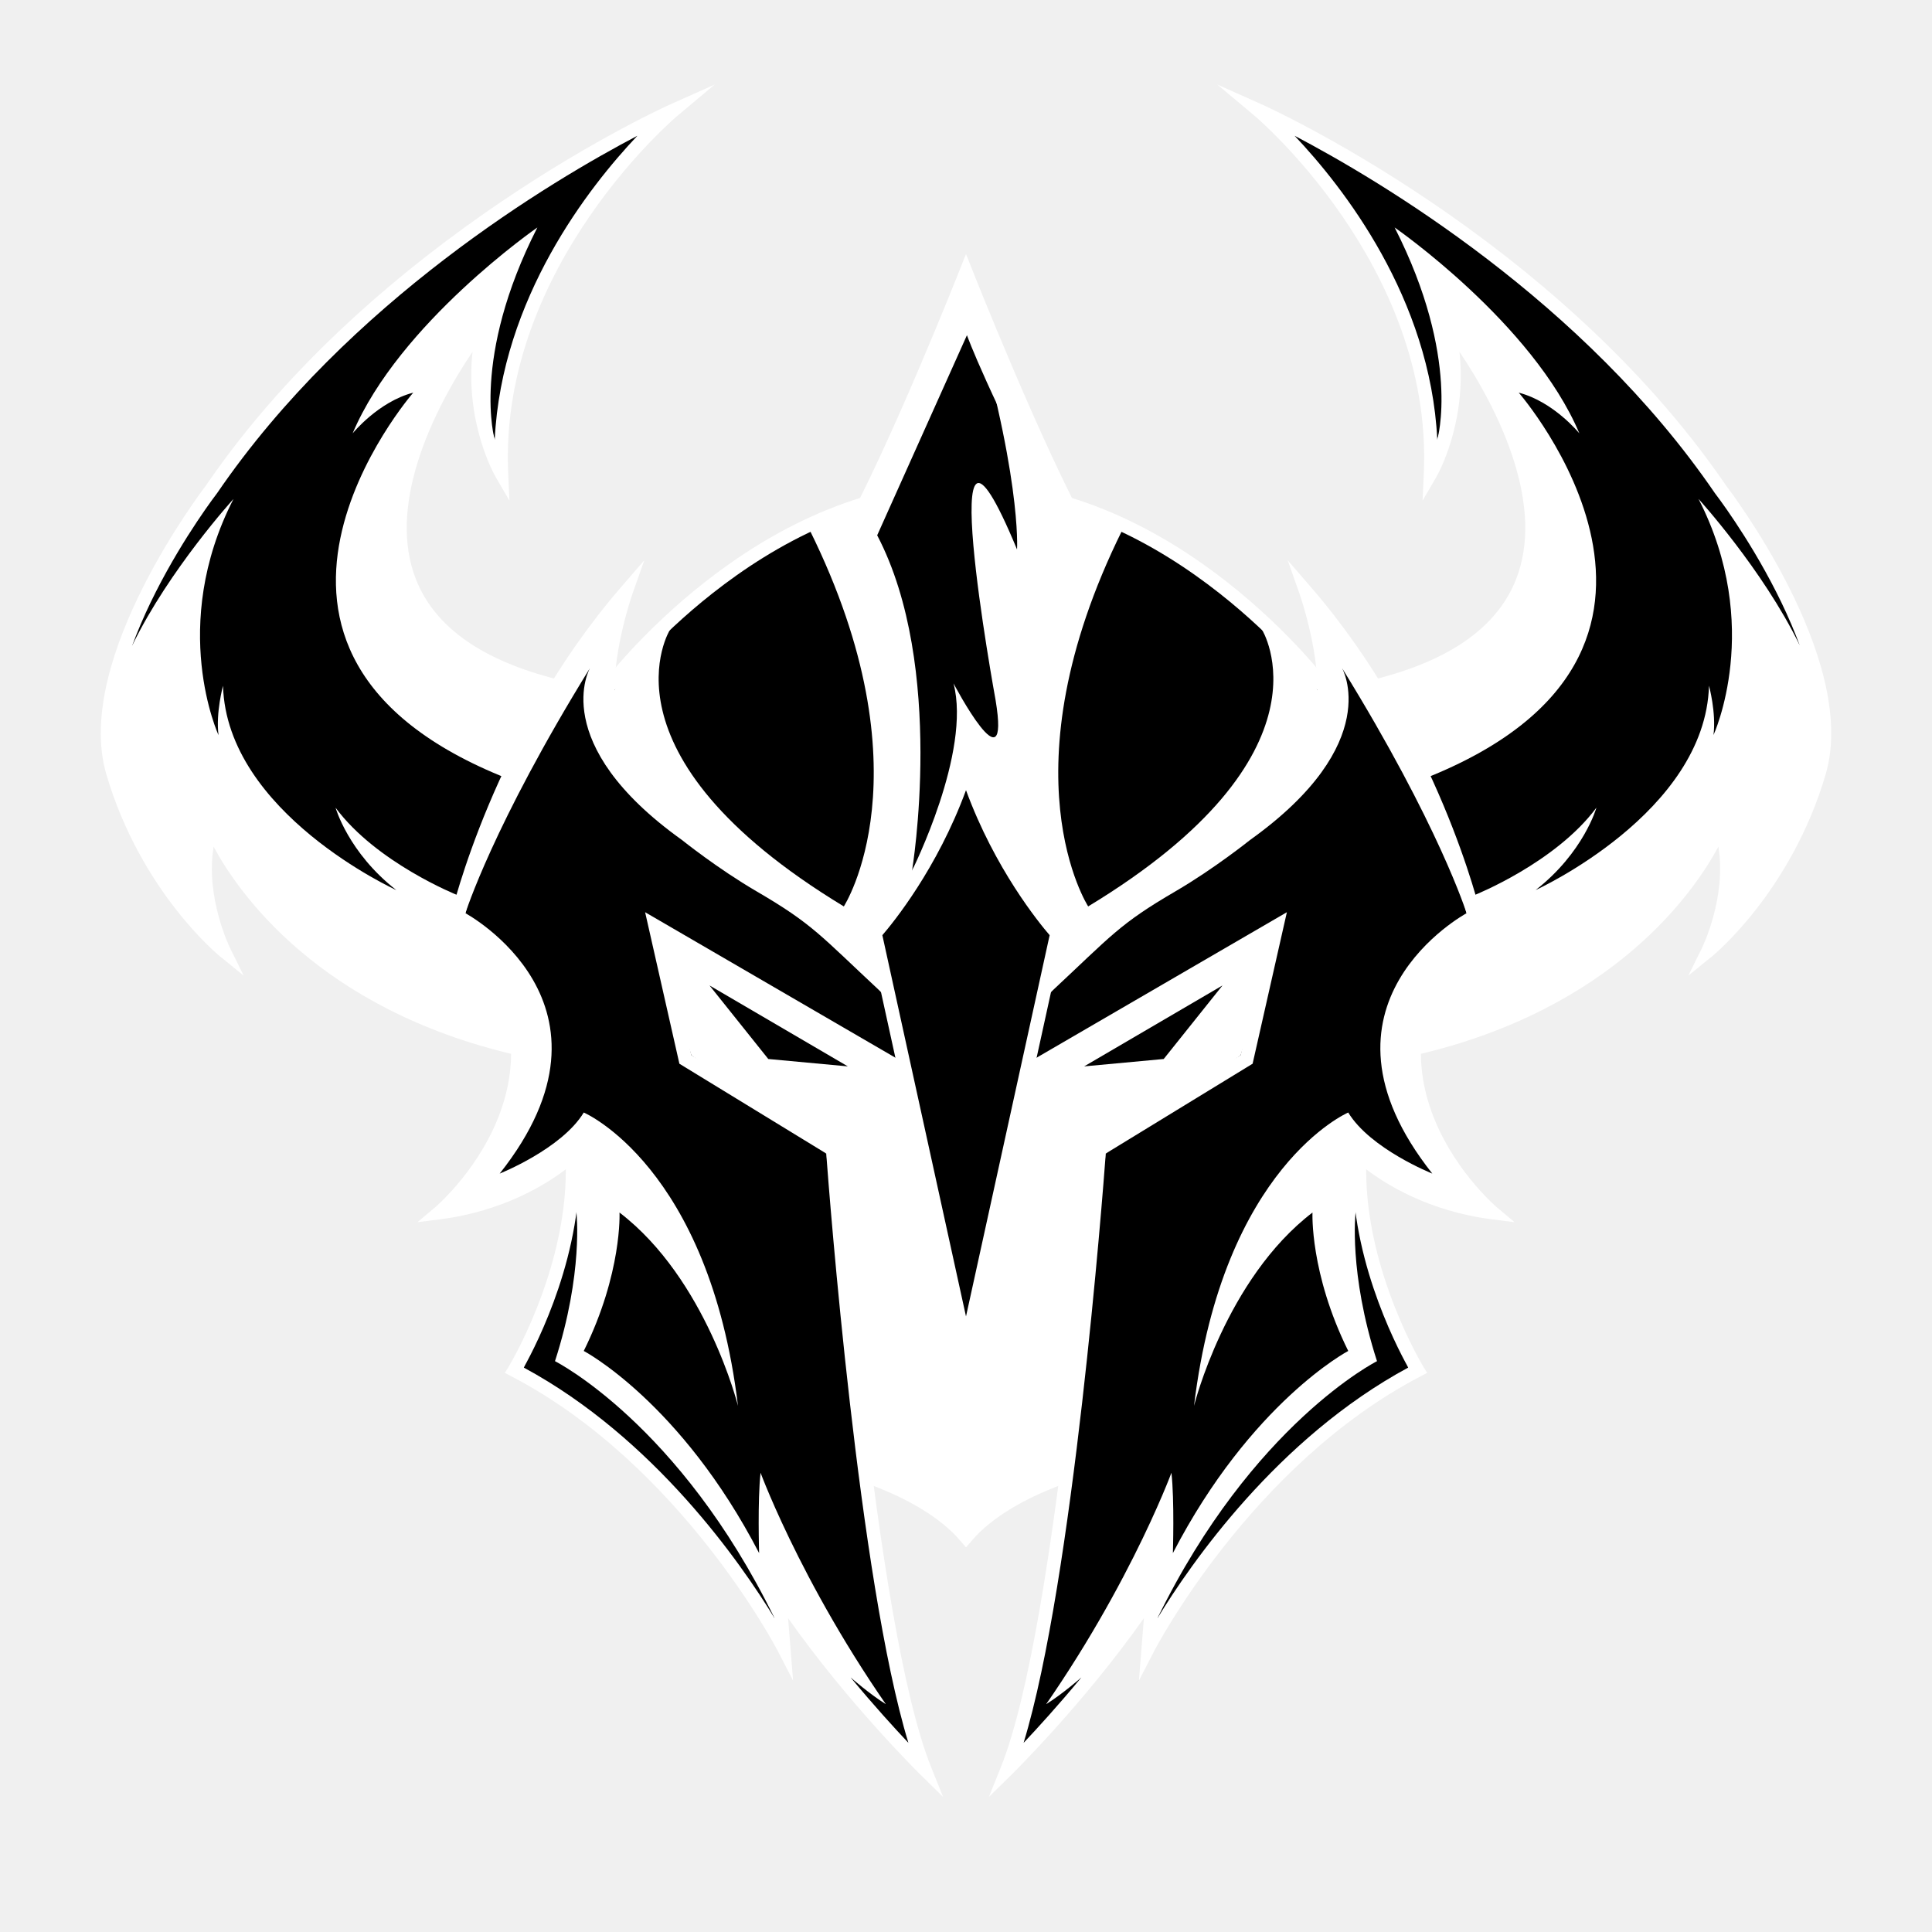
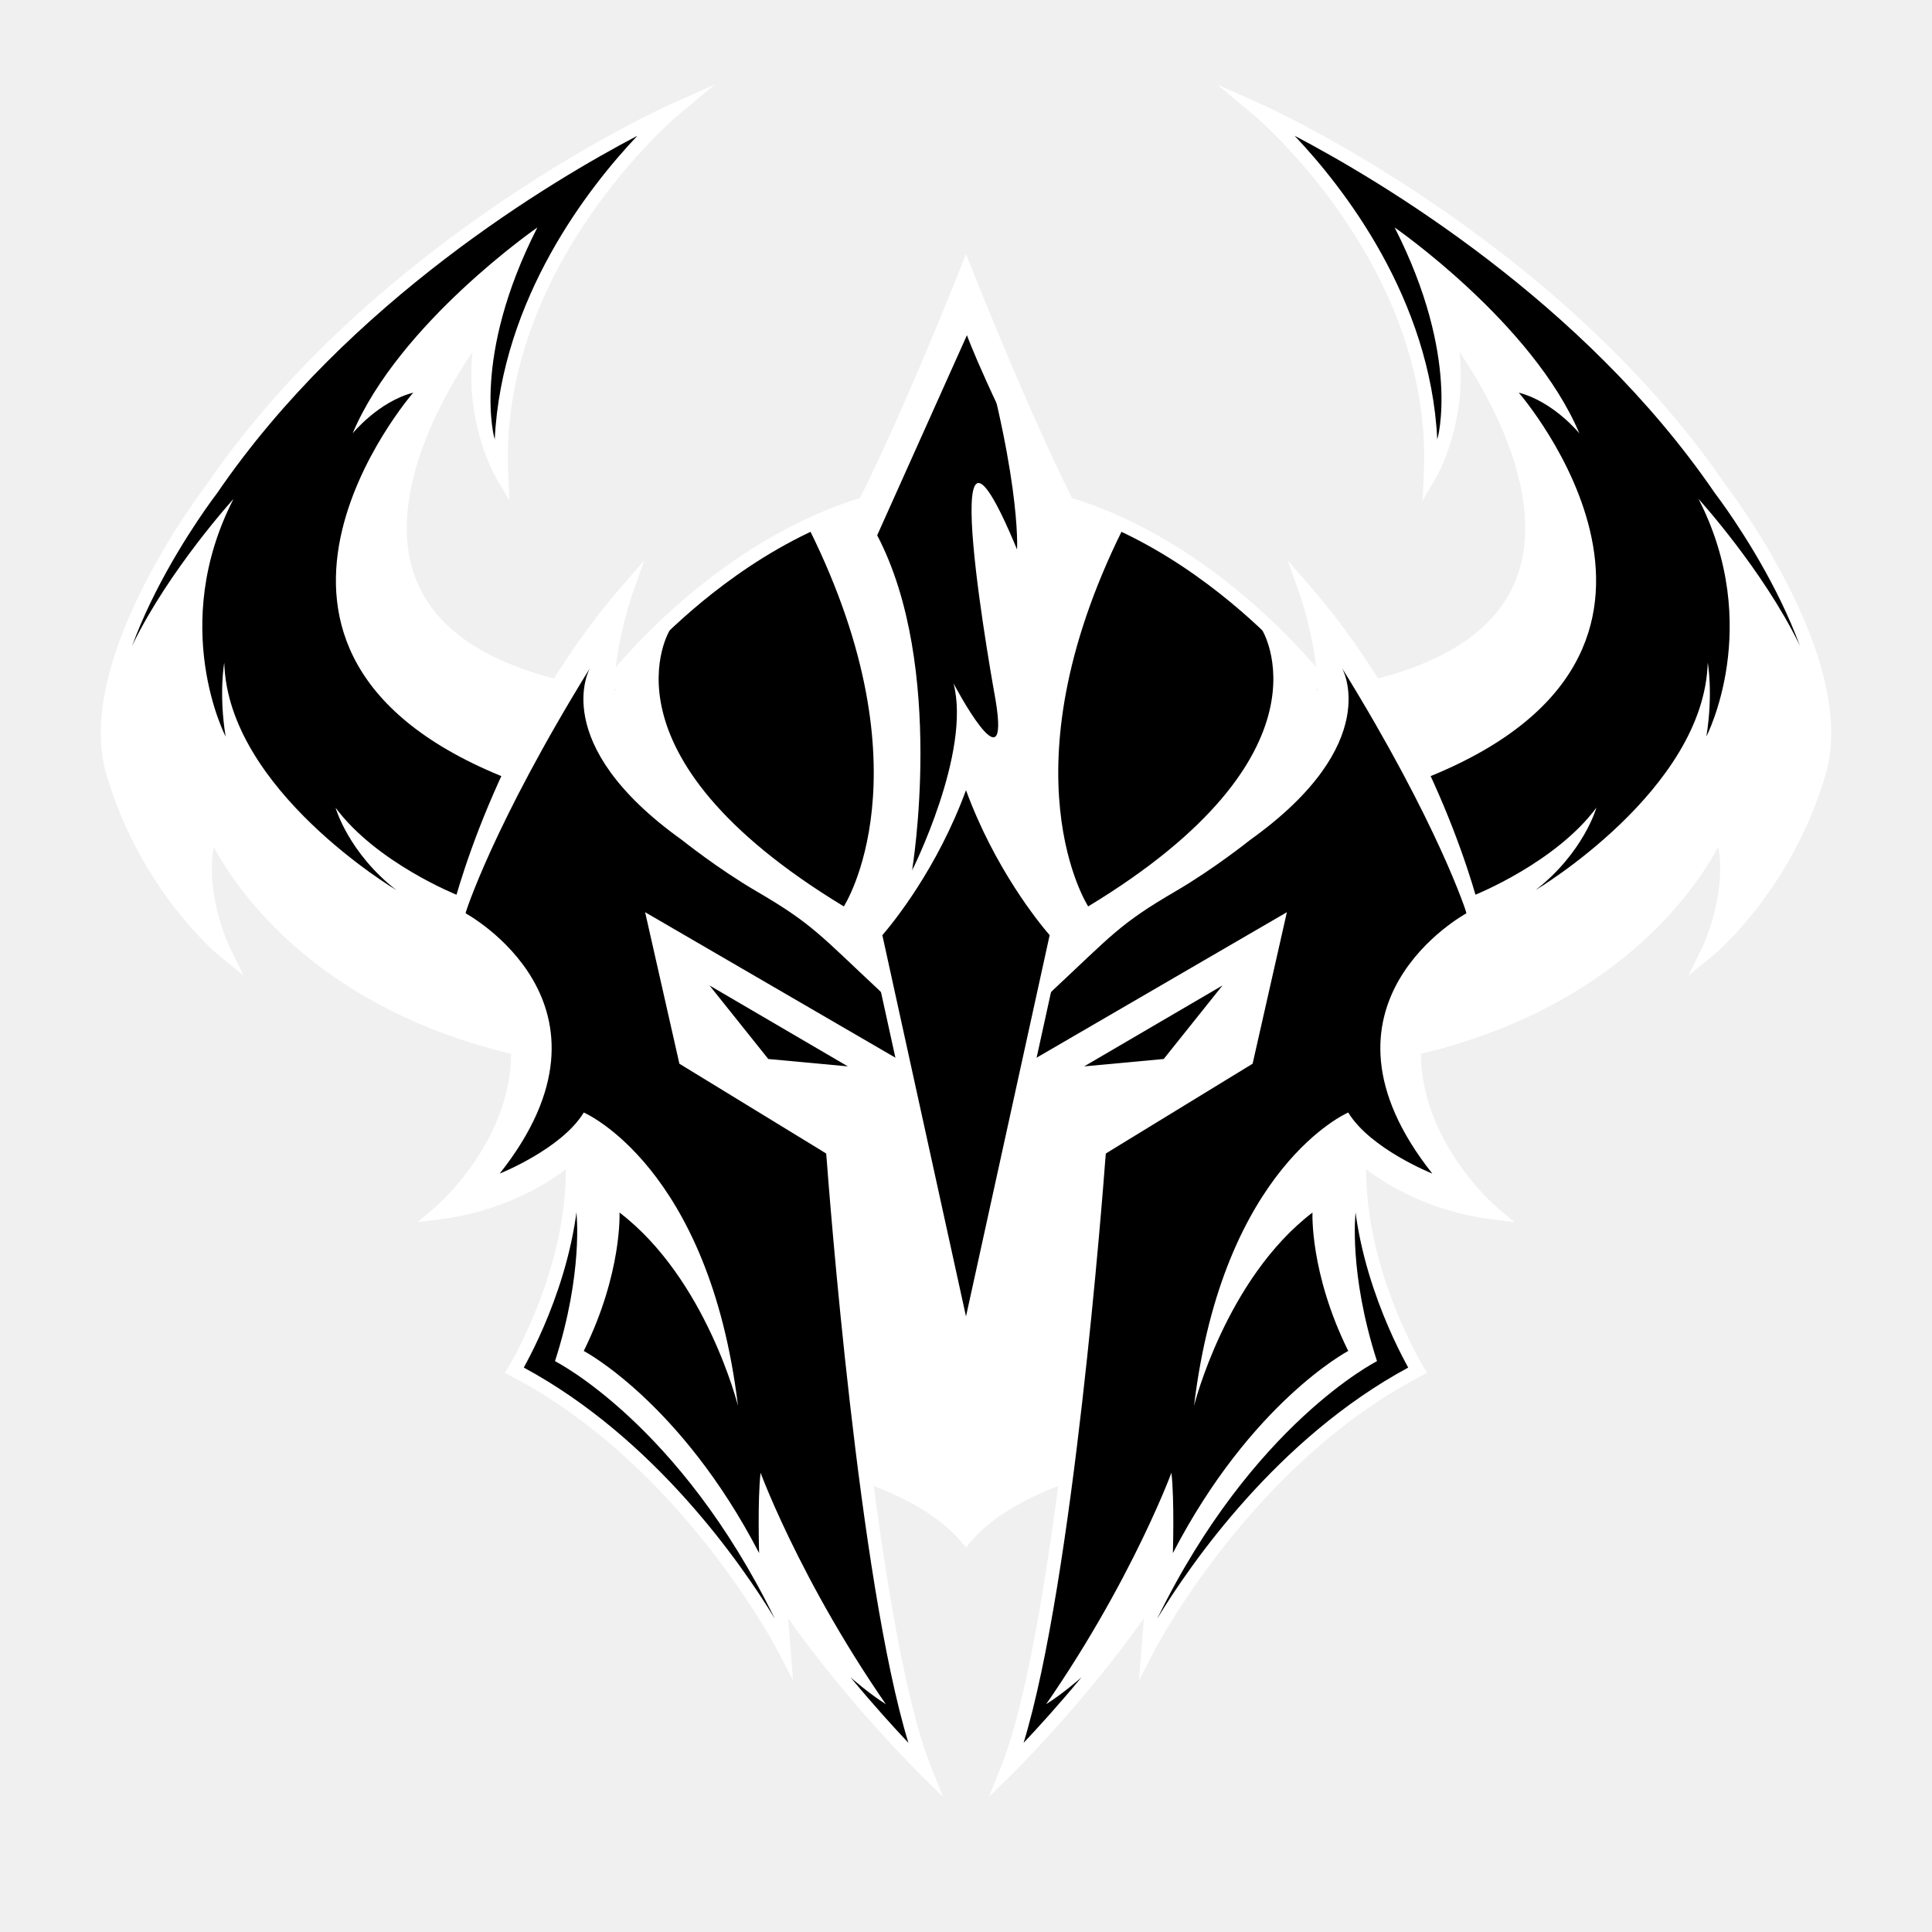
<svg xmlns="http://www.w3.org/2000/svg" viewBox="0 0 1000 1000">
  <defs>
    <mask id="mask-1" maskUnits="userSpaceOnUse" color-interpolation="sRGB" x="-100000" y="-100000" width="200000" height="200000">
      <path d="M472.07 450.611 C472.07 450.611 489.696 345.161 454.03 277.07 L500.488 173.504 C500.488 173.504 511.329 203.715 549.81 276.159 C549.821 277.744 535.626 312.2 534.687 351.281 L537.23 352.237 L559.108 274.993 L533.241 222.23 L498.738 142.356 L466.136 218.698 L438.424 277.07 C438.424 277.07 471.696 328.222 466.136 456.297 Z" style="fill:#e85450" />
    </mask>
    <mask id="mask-2" maskUnits="userSpaceOnUse" color-interpolation="sRGB" x="-100000" y="-100000" width="200000" height="200000">
      <path d="M472.07 450.611 C472.07 450.611 489.696 345.161 454.03 277.07 L500.488 173.504 C500.488 173.504 511.329 203.715 549.81 276.159 C549.821 277.744 535.626 312.2 534.687 351.281 L537.23 352.237 L559.108 274.993 L533.241 222.23 L498.738 142.356 L466.136 218.698 L438.424 277.07 C438.424 277.07 471.696 328.222 466.136 456.297 Z" style="fill:#e85450" />
    </mask>
  </defs>
  <g id="Preto">
-     <path d="M-714.872 44.695" style="fill:none;stroke:#000000;stroke-miterlimit:10" />
-     <path d="M500 795.502 C523.551 767.782 574.172 757.446 574.172 757.446 L584.774 611.073 L651.519 562.631 L675.978 454.733 L551.315 529.463 L500 547.955 L448.685 529.463 L324.022 454.733 L348.481 562.631 L415.226 611.073 L425.828 757.446 C425.828 757.446 476.449 767.782 500 795.502 Z" style="fill:#ffffff;stroke:#ffffff;stroke-width:7;stroke-miterlimit:10" />
    <g>
      <path d="M268.02 542.691 C142.273 513.656 109.535 428.006 109.535 428.006 C99.219 458.382 115.89 492.152 115.89 492.152 C115.89 492.152 76.115 459.879 58.433 399.928 C41.273 341.748 109.535 253.21 109.535 253.21 C197.499 124.522 348.481 57.17 348.481 57.17 C348.481 57.17 254.615 135.854 259.529 245.047 C259.529 245.047 239.682 210.97 250.794 167.52 C250.794 167.52 131.224 315.641 287.37 354.95 Z" style="fill:#000000" />
      <path d="M256.064 227.595 C256.064 227.595 243.637 185.506 278.138 117.743 C278.138 117.743 206.605 167.233 182.517 224.318 C182.517 224.318 195.808 207.928 213.895 203.239 C213.895 203.239 96.977 337.595 262.746 403.017 L285.699 355.466 C285.699 355.466 138.759 330.202 245.36 174.802 L248.372 170.67 C248.372 170.67 242.29 208.905 257.18 240.343 Z" style="fill:#ffffff" />
-       <path d="M329.909 70.274 C329.909 70.274 119.961 182.584 115.427 354.952 C115.427 354.952 112.938 374.389 117.743 398.192 C120.71 412.888 93.359 453.3 107.198 478.913 L107.171 483.923 C107.171 483.923 53.11 429.919 56.029 371.228 C58.948 312.536 140.382 213.191 140.382 213.191 C140.382 213.191 209.394 127.284 336.629 62.886 Z" style="fill:#000000" />
-       <path d="M113.105 380.496 C113.105 380.496 87.076 324.131 120.853 258.266 C120.853 258.266 87.664 294.717 68.622 333.719 C55.915 348.387 54.624 380.909 60.416 400.547 C71.939 439.616 94.684 470.498 107.526 484.288 C112.809 484.288 104.287 456.297 108.527 431.288 L108.931 424.6 L111.879 433.167 C111.879 433.167 120.458 452.252 143.83 476.738 C165.069 498.989 199.836 522.836 252.351 538.083 C256.583 539.228 262.646 541.5 267.097 542.476 L265.407 533.995 C265.103 524.665 261.606 500.688 236.602 471.271 L236.602 463.249 C236.602 463.249 194.803 446.572 173.692 418.073 C173.692 418.073 180.237 441.294 205.147 460.716 C205.147 460.716 117.327 420.817 115.427 354.952 C115.427 354.952 111.627 368.885 113.105 380.496 Z" style="fill:#ffffff" />
+       <path d="M329.909 70.274 C329.909 70.274 119.961 182.584 115.427 354.952 C115.427 354.952 115.405 374.389 120.21 398.192 C123.177 412.888 93.359 453.3 107.198 478.913 L107.171 483.923 C107.171 483.923 53.11 429.919 56.029 371.228 C58.948 312.536 140.382 213.191 140.382 213.191 C140.382 213.191 209.394 127.284 336.629 62.886 Z" style="fill:#000000" />
+       <path d="M116.785 381.232 C116.785 381.232 87.076 324.131 120.853 258.266 C120.853 258.266 87.664 294.717 68.622 333.719 C55.915 348.387 54.624 380.909 60.416 400.547 C71.939 439.616 94.684 470.498 107.526 484.288 C112.809 484.288 104.287 456.297 108.527 431.288 L108.931 424.6 L111.879 433.167 C111.879 433.167 120.458 452.252 143.83 476.738 C165.069 498.989 199.836 522.836 252.351 538.083 C256.583 539.228 262.646 541.5 267.097 542.476 L265.407 533.995 C265.103 524.665 261.606 500.688 236.602 471.271 L236.602 463.249 C236.602 463.249 194.803 446.572 173.692 418.073 C173.692 418.073 180.237 441.294 205.147 460.716 C205.147 460.716 117.973 408.865 116.073 343 C116.073 343 113.175 358.994 116.785 381.232 Z" style="fill:#ffffff" />
      <path d="M347.055 53.974 L369.899 43.783 L350.73 59.852 C350.73 59.852 327.641 79.2 305.049 112.141 C282.627 144.834 260.603 191.053 263.026 244.89 L263.665 259.103 L256.505 246.808 C256.066 246.055 240.517 218.883 244.594 182.054 C235.078 196.167 220.493 220.779 213.925 247.335 C208.95 267.449 208.522 288.744 218.843 307.386 C229.122 325.952 250.127 341.965 288.225 351.556 L291.162 352.296 L271.095 546.993 L267.233 546.101 C164.575 522.397 122.959 461.334 110.571 438.258 C106.188 464.493 119.029 490.603 119.029 490.603 L126.113 504.954 L113.685 494.87 C113.135 494.424 72.959 461.549 55.076 400.918 C46.203 370.835 59.052 333.472 74.428 303.168 C88.971 274.505 105.542 252.67 106.7 251.156 C195.09 121.907 346.391 54.27 347.055 53.974 Z M329.909 70.274 C286.136 93.238 180.331 155.84 112.425 255.185 L112.368 255.268 L112.307 255.347 C112.307 255.347 95.492 277.123 80.67 306.335 C66.208 334.838 53.504 370.847 61.79 398.938 C73.313 438.007 94.352 465.086 107.193 478.877 C103.291 465.735 99.809 445.763 106.221 426.881 L109.341 417.695 L112.804 426.757 C112.804 426.757 120.782 447.558 144.154 472.044 C167.097 496.079 204.98 523.737 264.947 538.364 L283.58 357.584 C245.429 347.426 223.659 330.536 212.719 310.776 C201.543 290.589 201.731 267.483 207.13 245.654 C217.645 203.137 247.706 165.773 248.07 165.322 L258.167 152.814 L254.185 168.387 C249.186 187.932 250.018 208.408 256.064 227.595 C259.612 154.245 304.899 96.692 329.909 70.274 Z" style="fill:#ffffff" />
    </g>
    <g>
      <path d="M731.98 542.691 C857.727 513.656 890.465 428.006 890.465 428.006 C900.781 458.382 884.11 492.152 884.11 492.152 C884.11 492.152 923.885 459.879 941.567 399.928 C958.727 341.748 890.465 253.21 890.465 253.21 C802.501 124.522 651.519 57.17 651.519 57.17 C651.519 57.17 745.385 135.854 740.471 245.047 C740.471 245.047 760.318 210.97 749.206 167.52 C749.206 167.52 868.776 315.641 712.63 354.95 Z" style="fill:#000000" />
      <path d="M743.936 227.595 C743.936 227.595 756.363 185.506 721.862 117.743 C721.862 117.743 793.395 167.233 817.483 224.318 C817.483 224.318 804.192 207.928 786.105 203.239 C786.105 203.239 903.023 337.595 737.254 403.017 L714.301 355.466 C714.301 355.466 861.241 330.202 754.64 174.802 L751.628 170.67 C751.628 170.67 757.71 208.905 742.82 240.343 Z" style="fill:#ffffff" />
-       <path d="M670.091 70.274 C670.091 70.274 880.039 182.584 884.573 354.952 C884.573 354.952 887.062 374.389 882.257 398.192 C879.29 412.888 906.641 453.3 892.802 478.913 L892.829 483.923 C892.829 483.923 946.89 429.919 943.971 371.228 C941.052 312.536 859.618 213.191 859.618 213.191 C859.618 213.191 790.606 127.284 663.371 62.886 Z" style="fill:#000000" />
-       <path d="M886.895 380.46 C886.895 380.46 912.924 324.094 879.147 258.23 C879.147 258.23 912.336 294.681 931.378 333.683 C938.205 331.843 949.506 362.899 940.836 400.547 C931.695 440.241 903.496 471.161 890.654 484.951 C890.654 473.927 897.837 449.996 891.425 431.114 L889.994 425.221 L888.115 431.114 C888.115 431.114 879.873 449.935 856.501 474.421 C835.262 496.671 800.822 522.291 748.307 537.538 C744.075 538.683 737.753 540.408 733.302 541.384 L734.593 533.959 C734.897 524.629 738.394 500.652 763.398 471.235 L763.398 463.213 C763.398 463.213 805.197 446.536 826.308 418.036 C826.308 418.036 819.763 441.258 794.853 460.68 C794.853 460.68 882.673 420.781 884.573 354.916 C884.573 354.916 888.373 368.849 886.895 380.46 Z" style="fill:#ffffff" />
+       <path d="M670.091 70.274 C670.091 70.274 880.039 182.584 884.573 354.952 C884.573 354.952 882.862 373.753 878.057 397.556 C875.09 412.252 906.641 453.3 892.802 478.913 L892.829 483.923 C892.829 483.923 946.89 429.919 943.971 371.228 C941.052 312.536 859.618 213.191 859.618 213.191 C859.618 213.191 790.606 127.284 663.371 62.886 Z" style="fill:#000000" />
+       <path d="M883.215 381.196 C883.215 381.196 912.923 324.095 879.146 258.23 C879.146 258.23 912.335 294.681 931.377 333.683 C944.084 348.351 945.375 380.873 939.583 400.511 C928.06 439.58 905.315 470.462 892.473 484.252 C887.19 484.252 895.712 456.261 891.472 431.252 L891.068 424.564 L888.12 433.131 C888.12 433.131 879.541 452.216 856.169 476.702 C834.93 498.953 800.163 522.8 747.648 538.047 C743.416 539.192 737.353 541.464 732.902 542.44 L734.592 533.959 C734.896 524.629 738.393 500.652 763.397 471.235 L763.397 463.213 C763.397 463.213 805.196 446.536 826.307 418.037 C826.307 418.037 819.762 441.258 794.852 460.68 C794.852 460.68 882.026 408.829 883.926 342.964 C883.926 342.964 886.824 358.958 883.215 381.196 Z" style="fill:#ffffff" />
      <path d="M649.27 59.852 L630.101 43.783 L652.945 53.974 C653.609 54.27 804.91 121.907 893.3 251.156 C894.458 252.67 911.029 274.505 925.572 303.168 C940.948 333.472 953.797 370.835 944.924 400.918 C927.041 461.549 886.865 494.424 886.315 494.87 L873.887 504.954 L880.971 490.603 C880.971 490.603 893.812 464.493 889.429 438.258 C877.041 461.334 835.425 522.397 732.767 546.101 L728.905 546.993 L708.838 352.296 L711.775 351.556 C749.873 341.965 770.878 325.952 781.157 307.386 C791.478 288.744 791.05 267.449 786.075 247.335 C779.507 220.779 764.922 196.167 755.406 182.054 C759.483 218.883 743.934 246.055 743.495 246.808 L736.335 259.103 L736.974 244.89 C739.397 191.053 717.373 144.834 694.951 112.141 C672.359 79.2 649.27 59.852 649.27 59.852 Z M670.091 70.274 C695.101 96.692 740.388 154.245 743.936 227.595 C749.982 208.408 750.814 187.932 745.815 168.387 L741.833 152.814 L751.93 165.322 C752.294 165.773 782.355 203.137 792.87 245.654 C798.269 267.483 798.457 290.589 787.281 310.776 C776.341 330.536 754.571 347.426 716.42 357.584 L735.053 538.364 C795.02 523.737 832.903 496.079 855.846 472.044 C879.218 447.558 887.196 426.757 887.196 426.757 L890.659 417.695 L893.779 426.881 C900.191 445.763 896.709 465.735 892.807 478.877 C905.648 465.086 926.687 438.007 938.21 398.938 C946.496 370.847 933.792 334.838 919.33 306.335 C904.508 277.123 887.693 255.347 887.693 255.347 L887.632 255.268 L887.575 255.185 C819.669 155.84 713.864 93.238 670.091 70.274 Z" style="fill:#ffffff" />
    </g>
    <g>
      <path d="M685.489 356.104 C685.489 356.104 608.51 252.66 500 252.757 C391.49 252.66 314.511 356.104 314.511 356.104 L304.41 420.719 L431.014 519.007 L500 529.463 L561.157 519.007 L703.844 410.263 Z" style="fill:#000000" />
      <path d="M346.835 325.851 C346.835 325.851 306.42 390.178 436.76 469.163 C436.76 469.163 481.405 400.339 419.116 274.406 L443.49 264.25 L443.49 270.682 L440.443 277.114 L443.49 285.916 L456.693 319.769 L463.463 352.606 C463.463 352.606 467.526 388.49 467.526 390.522 C467.526 392.553 469.557 444.348 469.557 444.348 L469.557 459.582 L467.526 467.368 L456.693 478.201 L453.646 484.294 L456.693 497.289 L456.693 505.621 L448.906 501.898 L419.116 472.107 L385.94 450.441 L360.212 430.807 L334.484 405.078 L318.234 380.027 L314.172 359.038 L317.988 357.318 L325.513 341.577 L346.835 324.006 Z" style="fill:#ffffff" />
      <path d="M653.165 325.851 C653.165 325.851 693.58 390.178 563.24 469.163 C563.24 469.163 518.595 400.339 580.884 274.406 L556.51 264.25 L556.51 270.682 L559.557 277.114 L556.51 285.916 L543.307 319.769 L536.537 352.606 C536.537 352.606 532.474 388.49 532.474 390.522 C532.474 392.553 530.443 444.348 530.443 444.348 L530.443 459.582 L532.474 467.368 L543.307 478.201 L546.354 484.294 L543.307 497.289 L543.307 505.621 L551.094 501.898 L580.884 472.107 L614.06 450.441 L639.788 430.807 L665.516 405.078 L681.766 380.027 L685.828 359.038 L682.012 357.318 L674.487 341.577 L653.165 324.006 Z" style="fill:#ffffff" />
      <path d="M688.297 354.015 L688.626 354.458 L707.967 411.522 L562.594 522.312 L500.034 533.008 L429.588 522.331 L300.633 422.218 L311.187 354.709 L311.703 354.015 C312.466 352.99 390.155 249.159 499.997 249.257 C609.845 249.159 687.534 352.99 688.297 354.015 Z M317.832 357.519 L308.187 419.22 L432.44 515.683 L499.966 525.918 L559.719 515.702 L699.722 409.004 L682.356 357.765 C679.728 354.328 661.265 330.776 631.27 307.144 C599.079 281.782 553.471 256.209 500.003 256.257 C446.529 256.209 400.921 281.782 368.73 307.144 C339.371 330.275 321.061 353.329 317.832 357.519 Z" style="fill:#ffffff" />
    </g>
+     <path d="M500 795.502 C523.551 767.782 574.172 757.446 574.172 757.446 L584.774 611.073 L651.519 562.631 L675.978 454.733 L551.315 529.463 L500 547.955 L448.685 529.463 L324.022 454.733 L348.481 562.631 L415.226 611.073 L425.828 757.446 C425.828 757.446 476.449 767.782 500 795.502 Z" style="fill:#ffffff;stroke:#ffffff;stroke-width:7;stroke-miterlimit:10" />
    <g>
      <path d="M500 681.238 L517.405 562.631 L660.901 479.222 L645.262 548.363 L568.986 595.006 C568.986 595.006 551.402 840.862 521.341 915.849 C521.341 915.849 564.315 873.6 596.618 824.694 L594.375 852.825 C594.375 852.825 644.599 755.651 733.75 709.243 C733.75 709.243 700.628 654.972 703.844 597.884 C703.844 597.884 728.368 622.006 772.591 627.634 C772.591 627.634 687.973 556.394 762.943 473.628 C762.943 473.628 741.351 381.866 675.978 306.296 C675.978 306.296 690.372 347.08 683.775 374.069 C677.178 401.058 638.318 433.752 604.805 454.733 C552.112 487.721 500 562.631 500 562.631 C500 562.631 447.888 487.721 395.195 454.733 C361.682 433.752 322.822 401.058 316.225 374.069 C309.628 347.08 324.022 306.296 324.022 306.296 C258.649 381.866 237.057 473.628 237.057 473.628 C312.027 556.394 227.409 627.634 227.409 627.634 C271.632 622.006 296.156 597.884 296.156 597.884 C299.372 654.972 266.25 709.243 266.25 709.243 C355.401 755.651 405.625 852.825 405.625 852.825 L403.382 824.694 C435.685 873.6 478.659 915.849 478.659 915.849 C448.598 840.862 431.014 595.006 431.014 595.006 L354.738 548.363 L339.099 479.222 L482.595 562.631 L500 681.238" style="fill:#000000" />
      <path d="M759.097 472.676 C759.097 472.676 671.81 519.702 741.364 607.447 C741.364 607.447 709.285 594.692 697.844 575.837 C697.844 575.837 633.002 603.542 618.022 727.668 C618.022 727.668 634.388 661.988 679.344 627.61 C679.344 627.61 677.88 658.863 697.844 699.251 C697.844 699.251 647.608 725.695 607.081 803.878 C607.081 803.878 607.943 776.646 606.332 762.304 C606.332 762.304 580.999 831.052 525.707 903.894 L531.236 903.894 L578.595 846.918 L594.462 824.561 L592.539 849.803 L616.098 814.224 L641.822 781.048 L676.68 746.189 L702.644 726.476 L731.011 708.686 C731.011 708.686 718.03 684.886 718.03 682.723 C718.03 680.559 706.009 645.941 706.009 645.941 L701.201 618.775 L701.201 595.697 L716.828 609.159 L731.011 616.612 L760.603 625.636 L768.051 625.636 L753.833 607.447 L739.953 585.351 L731.011 562.67 L729.458 549.806 L729.458 534.572 L735.891 512.567 C735.891 512.567 743.677 497.334 745.031 495.302 C746.385 493.271 759.097 476.683 759.097 476.683 Z" style="fill:#ffffff" />
      <path d="M240.903 472.676 C240.903 472.676 328.19 519.702 258.636 607.447 C258.636 607.447 290.715 594.692 302.156 575.837 C302.156 575.837 366.998 603.542 381.978 727.668 C381.978 727.668 365.612 661.988 320.656 627.61 C320.656 627.61 322.12 658.863 302.156 699.251 C302.156 699.251 352.392 725.695 392.919 803.878 C392.919 803.878 392.057 776.646 393.668 762.304 C393.668 762.304 419.001 831.052 474.293 903.894 L468.764 903.894 L421.405 846.918 L405.538 824.561 L407.461 849.803 L383.902 814.224 L358.178 781.048 L323.32 746.189 L297.356 726.476 L268.989 708.686 C268.989 708.686 281.97 684.886 281.97 682.723 C281.97 680.559 293.991 645.941 293.991 645.941 L298.799 618.775 L298.799 595.697 L283.172 609.159 L268.989 616.612 L239.397 625.636 L231.949 625.636 L246.167 607.447 L260.047 585.351 L268.989 562.67 L270.542 549.806 L270.542 534.572 L264.109 512.567 C264.109 512.567 256.323 497.334 254.969 495.302 C253.615 493.271 240.903 476.683 240.903 476.683 Z" style="fill:#ffffff" />
      <path d="M240.903 472.676 C240.903 472.676 255.109 427.188 305.367 345.786 C305.367 345.786 283.002 384.741 353.015 434.806 C353.015 434.806 371.495 449.63 391.494 461.293 C420.816 478.395 424.511 484.091 456.143 513.576 L459.762 508.679 L438.646 487.563 L408.577 462.009 L366.979 436.289 L326.272 397.089 C326.272 397.089 317.614 378.919 317.614 377.411 C317.614 375.903 315.436 355.466 315.436 355.466 L314.431 344.075 L321.447 312.2 L310.055 322.084 C310.055 322.084 284.425 360.279 284.09 360.949 C283.755 361.619 255.109 419.246 255.109 419.246 L239.194 461.293 L237.184 471.68 L239.194 474.695 Z" style="fill:#ffffff" />
      <path d="M759.097 472.676 C759.097 472.676 744.891 427.188 694.633 345.786 C694.633 345.786 716.998 384.741 646.985 434.806 C646.985 434.806 628.505 449.63 608.506 461.293 C579.184 478.395 575.489 484.091 543.857 513.576 L540.238 508.679 L561.354 487.563 L591.423 462.009 L633.021 436.289 L673.728 397.089 C673.728 397.089 682.386 378.919 682.386 377.411 C682.386 375.903 684.564 355.466 684.564 355.466 L685.569 344.075 L678.553 312.2 L689.945 322.084 C689.945 322.084 715.575 360.279 715.91 360.949 C716.245 361.619 744.891 419.246 744.891 419.246 L760.806 461.293 L762.816 471.68 L760.806 474.695 Z" style="fill:#ffffff" />
      <path d="M416.308 604.948 L351.651 550.578 L427.654 597.055 C429.198 617.922 444.277 814.817 469.557 900.004 C448.154 838.675 416.308 604.948 416.308 604.948 Z" style="fill:#ffffff" />
      <path d="M583.692 604.948 L648.349 550.578 L572.346 597.055 C570.802 617.922 555.723 814.817 530.443 900.004 C551.846 838.675 583.692 604.948 583.692 604.948 Z" style="fill:#ffffff" />
      <path d="M536.551 547.453 L678.94 452.958 L648.349 550.578 L660.901 479.222 L539.719 549.66 Z" style="fill:#000000" />
      <path d="M701.637 627.654 C701.637 627.654 697.989 658.852 712.736 704.539 C712.736 704.539 648.349 736.88 599.102 837.571 L603.909 836.444 L623.611 807.602 L645.303 780.82 L671.339 754.03 L701.49 729.222 L731.307 710.533 L728.908 707.849 L718.398 677.063 L707.614 641.55 C707.614 641.55 702.828 605.293 703.635 604.015 C704.443 602.736 701.637 627.654 701.637 627.654 Z" style="fill:#000000" />
-       <path d="M559.696 868.271 C559.696 868.271 549.712 876.979 541.518 882.058 C541.518 882.058 575.685 760.902 585.861 606.115 L659.412 556.301 L678.94 452.958 L656.059 500.625 L642.174 546.149 L572.346 597.055 L561.234 682.783 L550.844 772.424 L542.92 825.59 L528.017 895.832 L521.341 915.849 L540.13 896.105 L554.063 880.366 Z" style="fill:#000000" />
+       <path d="M559.696 868.271 C559.696 868.271 549.712 876.979 541.518 882.058 C541.518 882.058 575.685 760.902 585.861 606.115 L659.412 556.301 L678.94 452.958 L656.059 500.625 L645.262 548.363 L572.346 597.055 L561.234 682.783 L550.844 772.424 L542.92 825.59 L528.017 895.832 L521.341 915.849 L540.13 896.105 L554.063 880.366 Z" style="fill:#000000" />
      <path d="M463.449 547.453 L321.06 452.958 L351.651 550.578 L339.099 479.222 L460.281 549.66 Z" style="fill:#000000" />
-       <path d="M440.304 868.271 C440.304 868.271 450.288 876.979 458.482 882.058 C458.482 882.058 424.315 760.902 414.139 606.115 L340.588 556.301 L321.06 452.958 L343.941 500.625 L357.826 546.149 L427.654 597.055 L438.766 682.783 L449.156 772.424 L457.08 825.59 L471.983 895.832 L478.659 915.849 L459.87 896.105 L445.937 880.366 Z" style="fill:#000000" />
+       <path d="M440.304 868.271 C440.304 868.271 450.288 876.979 458.482 882.058 C458.482 882.058 424.315 760.902 414.139 606.115 L340.588 556.301 L321.06 452.958 L343.941 500.625 L354.738 548.363 L427.654 597.055 L438.766 682.783 L449.156 772.424 L457.08 825.59 L471.983 895.832 L478.659 915.849 L459.87 896.105 L445.937 880.366 Z" style="fill:#000000" />
      <path d="M298.363 627.654 C298.363 627.654 302.011 658.852 287.264 704.539 C287.264 704.539 351.651 736.88 400.898 837.571 L396.091 836.444 L376.389 807.602 L354.697 780.82 L328.661 754.03 L298.51 729.222 L268.693 710.533 L271.092 707.849 L281.602 677.063 L292.386 641.55 C292.386 641.55 297.172 605.293 296.365 604.015 C295.557 602.736 298.363 627.654 298.363 627.654 Z" style="fill:#000000" />
      <path d="M321.375 304.007 L333.481 290.013 L327.322 307.461 C327.322 307.461 313.3 347.363 319.625 373.238 C322.746 386.007 333.843 400.471 348.043 414.132 C362.598 428.134 380.5 441.404 397.052 451.766 C443.041 480.558 488.346 540.563 500 556.613 C511.654 540.563 556.959 480.558 602.948 451.766 C619.5 441.404 637.402 428.134 651.957 414.132 C666.157 400.471 677.254 386.007 680.375 373.238 C686.7 347.363 672.678 307.461 672.678 307.461 L666.519 290.013 L678.625 304.007 C744.406 380.047 766.208 472.226 766.35 472.827 L766.771 474.616 L765.537 475.978 C728.963 516.355 731.623 553.414 742.882 580.317 C754.319 607.645 774.845 624.956 774.845 624.956 L783.931 632.605 L772.149 631.106 C739.303 626.925 716.988 612.753 707.125 605.201 C706.898 658.462 736.738 707.42 736.738 707.42 L738.689 710.618 L735.366 712.348 C647.255 758.214 597.484 854.432 597.484 854.432 L589.505 869.871 L592.082 837.545 C560.872 881.861 523.956 918.186 523.795 918.345 L511.87 930.069 L518.092 914.547 C547.9 840.191 565.495 594.757 565.495 594.757 L565.624 592.96 L642.174 546.149 L655.715 486.285 L520.623 564.809 L503.463 681.746 L500 681.238 L496.537 681.746 L479.377 564.809 L344.285 486.285 L357.826 546.149 L434.376 592.96 L434.505 594.757 C434.505 594.757 452.1 840.191 481.908 914.547 L488.13 930.069 L476.205 918.345 C476.044 918.186 439.128 881.861 407.918 837.545 L410.495 869.871 L402.516 854.432 C402.516 854.432 352.745 758.214 264.634 712.348 L261.311 710.618 L263.262 707.42 C263.262 707.42 293.102 658.462 292.875 605.201 C283.012 612.753 260.697 626.925 227.851 631.106 L216.069 632.605 L225.155 624.956 C225.155 624.956 245.681 607.645 257.118 580.317 C268.377 553.414 271.037 516.355 234.463 475.978 L233.229 474.616 L233.65 472.827 C233.792 472.226 255.594 380.047 321.375 304.007 Z M684.037 321.588 C687.632 336.285 691.299 358.026 687.175 374.9 C683.7 389.115 672.063 404.502 656.81 419.176 C641.907 433.514 623.623 447.081 606.662 457.7 C554.586 490.302 502.873 564.629 502.873 564.629 L500 568.759 L497.127 564.629 C497.127 564.629 445.414 490.302 393.338 457.7 C376.377 447.081 358.093 433.514 343.19 419.176 C327.937 404.502 316.3 389.115 312.825 374.9 C308.701 358.026 312.368 336.285 315.963 321.588 C264.388 387.363 244.036 460.52 240.903 472.676 C277.999 514.545 275.747 553.935 263.575 583.02 C256.202 600.638 245.244 614.327 237.794 622.345 C254.264 618.9 267.313 612.99 276.615 607.617 C287.9 601.1 293.701 595.389 293.701 595.389 L299.215 589.965 L299.65 597.687 C302.464 647.639 278.11 695.259 271.092 707.849 C338.849 744.409 383.73 809.401 400.898 837.571 L398.813 811.426 L406.302 822.765 C428.39 856.205 455.417 886.433 470.186 902.094 C444.527 818.086 429.211 618.094 427.654 597.055 L427.654 597.055 L351.651 550.578 L333.913 472.159 L485.813 560.453 L500 657.131 L514.187 560.453 L666.087 472.159 L648.349 550.578 L572.346 597.055 C570.789 618.094 555.473 818.086 529.814 902.094 C544.583 886.433 571.61 856.205 593.698 822.765 L601.187 811.426 L599.102 837.571 C616.27 809.401 661.151 744.409 728.908 707.849 C721.89 695.259 697.536 647.639 700.35 597.687 L700.785 589.965 L706.299 595.389 C706.299 595.389 712.1 601.1 723.385 607.617 C732.687 612.99 745.736 618.9 762.206 622.345 C754.756 614.327 743.798 600.638 736.425 583.02 C724.253 553.935 722.001 514.545 759.097 472.676 C755.964 460.52 735.612 387.363 684.037 321.588 Z" style="fill:#ffffff" />
    </g>
    <g>
      <path d="M500 140.966 C500 140.966 536.543 233.364 561.157 277.29 C561.157 277.29 528 318.191 531.613 459.587 L500 459.587 L468.387 459.587 C472 318.191 438.843 277.29 438.843 277.29 C463.457 233.364 500 140.966 500 140.966 Z" style="fill:#000000" />
      <path d="M472.07 450.611 C472.07 450.611 502.869 389.297 493.538 353.719 C493.538 353.719 523.257 410.302 515.305 362.323 C515.305 362.323 480.964 174.747 526.418 284.411 C526.418 284.411 529.035 244.563 500 150.376 L561.157 277.29 C561.157 277.29 528.215 324.013 531.477 453.401 L529.035 458.915 C529.035 458.915 504.56 420.142 500.969 403.943 L495.935 409.888 C495.935 409.888 482.482 443.239 474.716 452.984 Z" style="fill:#ffffff" />
      <path d="M472.07 450.611 C472.07 450.611 489.696 345.161 454.03 277.07 L500.488 173.504 C500.488 173.504 511.329 203.715 549.81 276.159 C549.821 277.744 535.626 312.2 534.687 351.281 L537.23 352.237 L559.108 274.993 L533.241 222.23 L498.738 142.356 L466.136 218.698 L438.424 277.07 C438.424 277.07 471.696 328.222 466.136 456.297 Z" style="fill:#ffffff" />
      <g mask="url(#mask-1)">
-         <path d="M472.07 450.611 C472.07 450.611 502.869 389.297 493.538 353.719 C493.538 353.719 523.257 410.302 515.305 362.323 C515.305 362.323 480.964 174.747 526.418 284.411 C526.418 284.411 529.035 244.563 500 150.376 L561.157 277.29 C561.157 277.29 528.215 324.013 531.477 453.401 L529.035 458.915 C529.035 458.915 504.56 420.142 500.969 403.943 L495.935 409.888 C495.935 409.888 482.482 443.239 474.716 452.984 Z" style="fill:#ffffff" />
+         <g>
+           <path d="M472.07 450.611 C472.07 450.611 502.869 389.297 493.538 353.719 C493.538 353.719 523.257 410.302 515.305 362.323 C515.305 362.323 480.964 174.747 526.418 284.411 C526.418 284.411 529.035 244.563 500 150.376 L561.157 277.29 C561.157 277.29 528.215 324.013 531.477 453.401 L529.035 458.915 C529.035 458.915 504.56 420.142 500.969 403.943 L495.935 409.888 C495.935 409.888 482.482 443.239 474.716 452.984 Z" style="fill:#ffffff" />
+         </g>
      </g>
      <path d="M496.745 139.679 L500 131.45 L503.255 139.679 C503.255 139.679 539.673 231.789 564.21 275.579 L565.371 277.65 L563.876 279.494 C563.876 279.494 562.038 281.762 559.157 287.468 C556.207 293.31 552.257 302.63 548.4 316.362 C540.657 343.925 533.314 389.149 535.111 459.497 L535.203 463.087 L464.797 463.087 L464.889 459.497 C466.686 389.149 459.343 343.925 451.6 316.362 C447.743 302.63 443.793 293.31 440.843 287.468 C437.962 281.762 436.124 279.494 436.124 279.494 L434.629 277.65 L435.79 275.579 C460.327 231.789 496.745 139.679 496.745 139.679 Z M500 150.376 C490.662 173.506 463.162 240.411 442.969 277.07 C449.298 286.697 474.606 333.081 471.971 456.087 L528.029 456.087 C525.394 333.081 550.702 286.697 557.031 277.07 C536.838 240.411 509.338 173.506 500 150.376 Z" style="fill:#ffffff" />
    </g>
    <g>
      <path d="M500 697.718 L547.094 483.068 C547.094 483.068 516.297 449.493 500 398.192 C483.703 449.493 452.906 483.068 452.906 483.068 Z" style="fill:#000000" />
      <path d="M500 681.386 L468.334 488.293 C468.334 488.293 489.263 463.087 500 431.505 C500 431.505 512.699 459.587 536.973 486.836 L529.625 546.358 L546.354 484.294 L526.161 454.402 L511.536 427.532 L501.285 402.115 L495.299 411.444 L484.178 436.44 L471.971 456.087 L460.873 473.286 L454.03 482.659 L457.693 504.886 L498.681 679.72 L499.535 682.096 Z" style="fill:#000000" />
      <path d="M496.664 397.133 L500 386.632 L503.336 397.133 C519.384 447.65 549.673 480.703 549.673 480.703 L550.902 482.042 L500 714.05 L449.098 482.042 L450.327 480.703 C450.327 480.703 480.616 447.65 496.664 397.133 Z M500 408.999 C485.067 449.7 462.208 477.67 456.705 484.051 L500 681.386 L543.295 484.051 C537.792 477.67 514.933 449.7 500 408.999 Z" style="fill:#ffffff" />
    </g>
    <path d="M367.24 510.069 L438.843 551.955 L397.664 548.135 Z" style="fill:#000000" />
    <path d="M632.76 510.069 L561.157 551.955 L602.336 548.135 Z" style="fill:#000000" />
  </g>
</svg>
